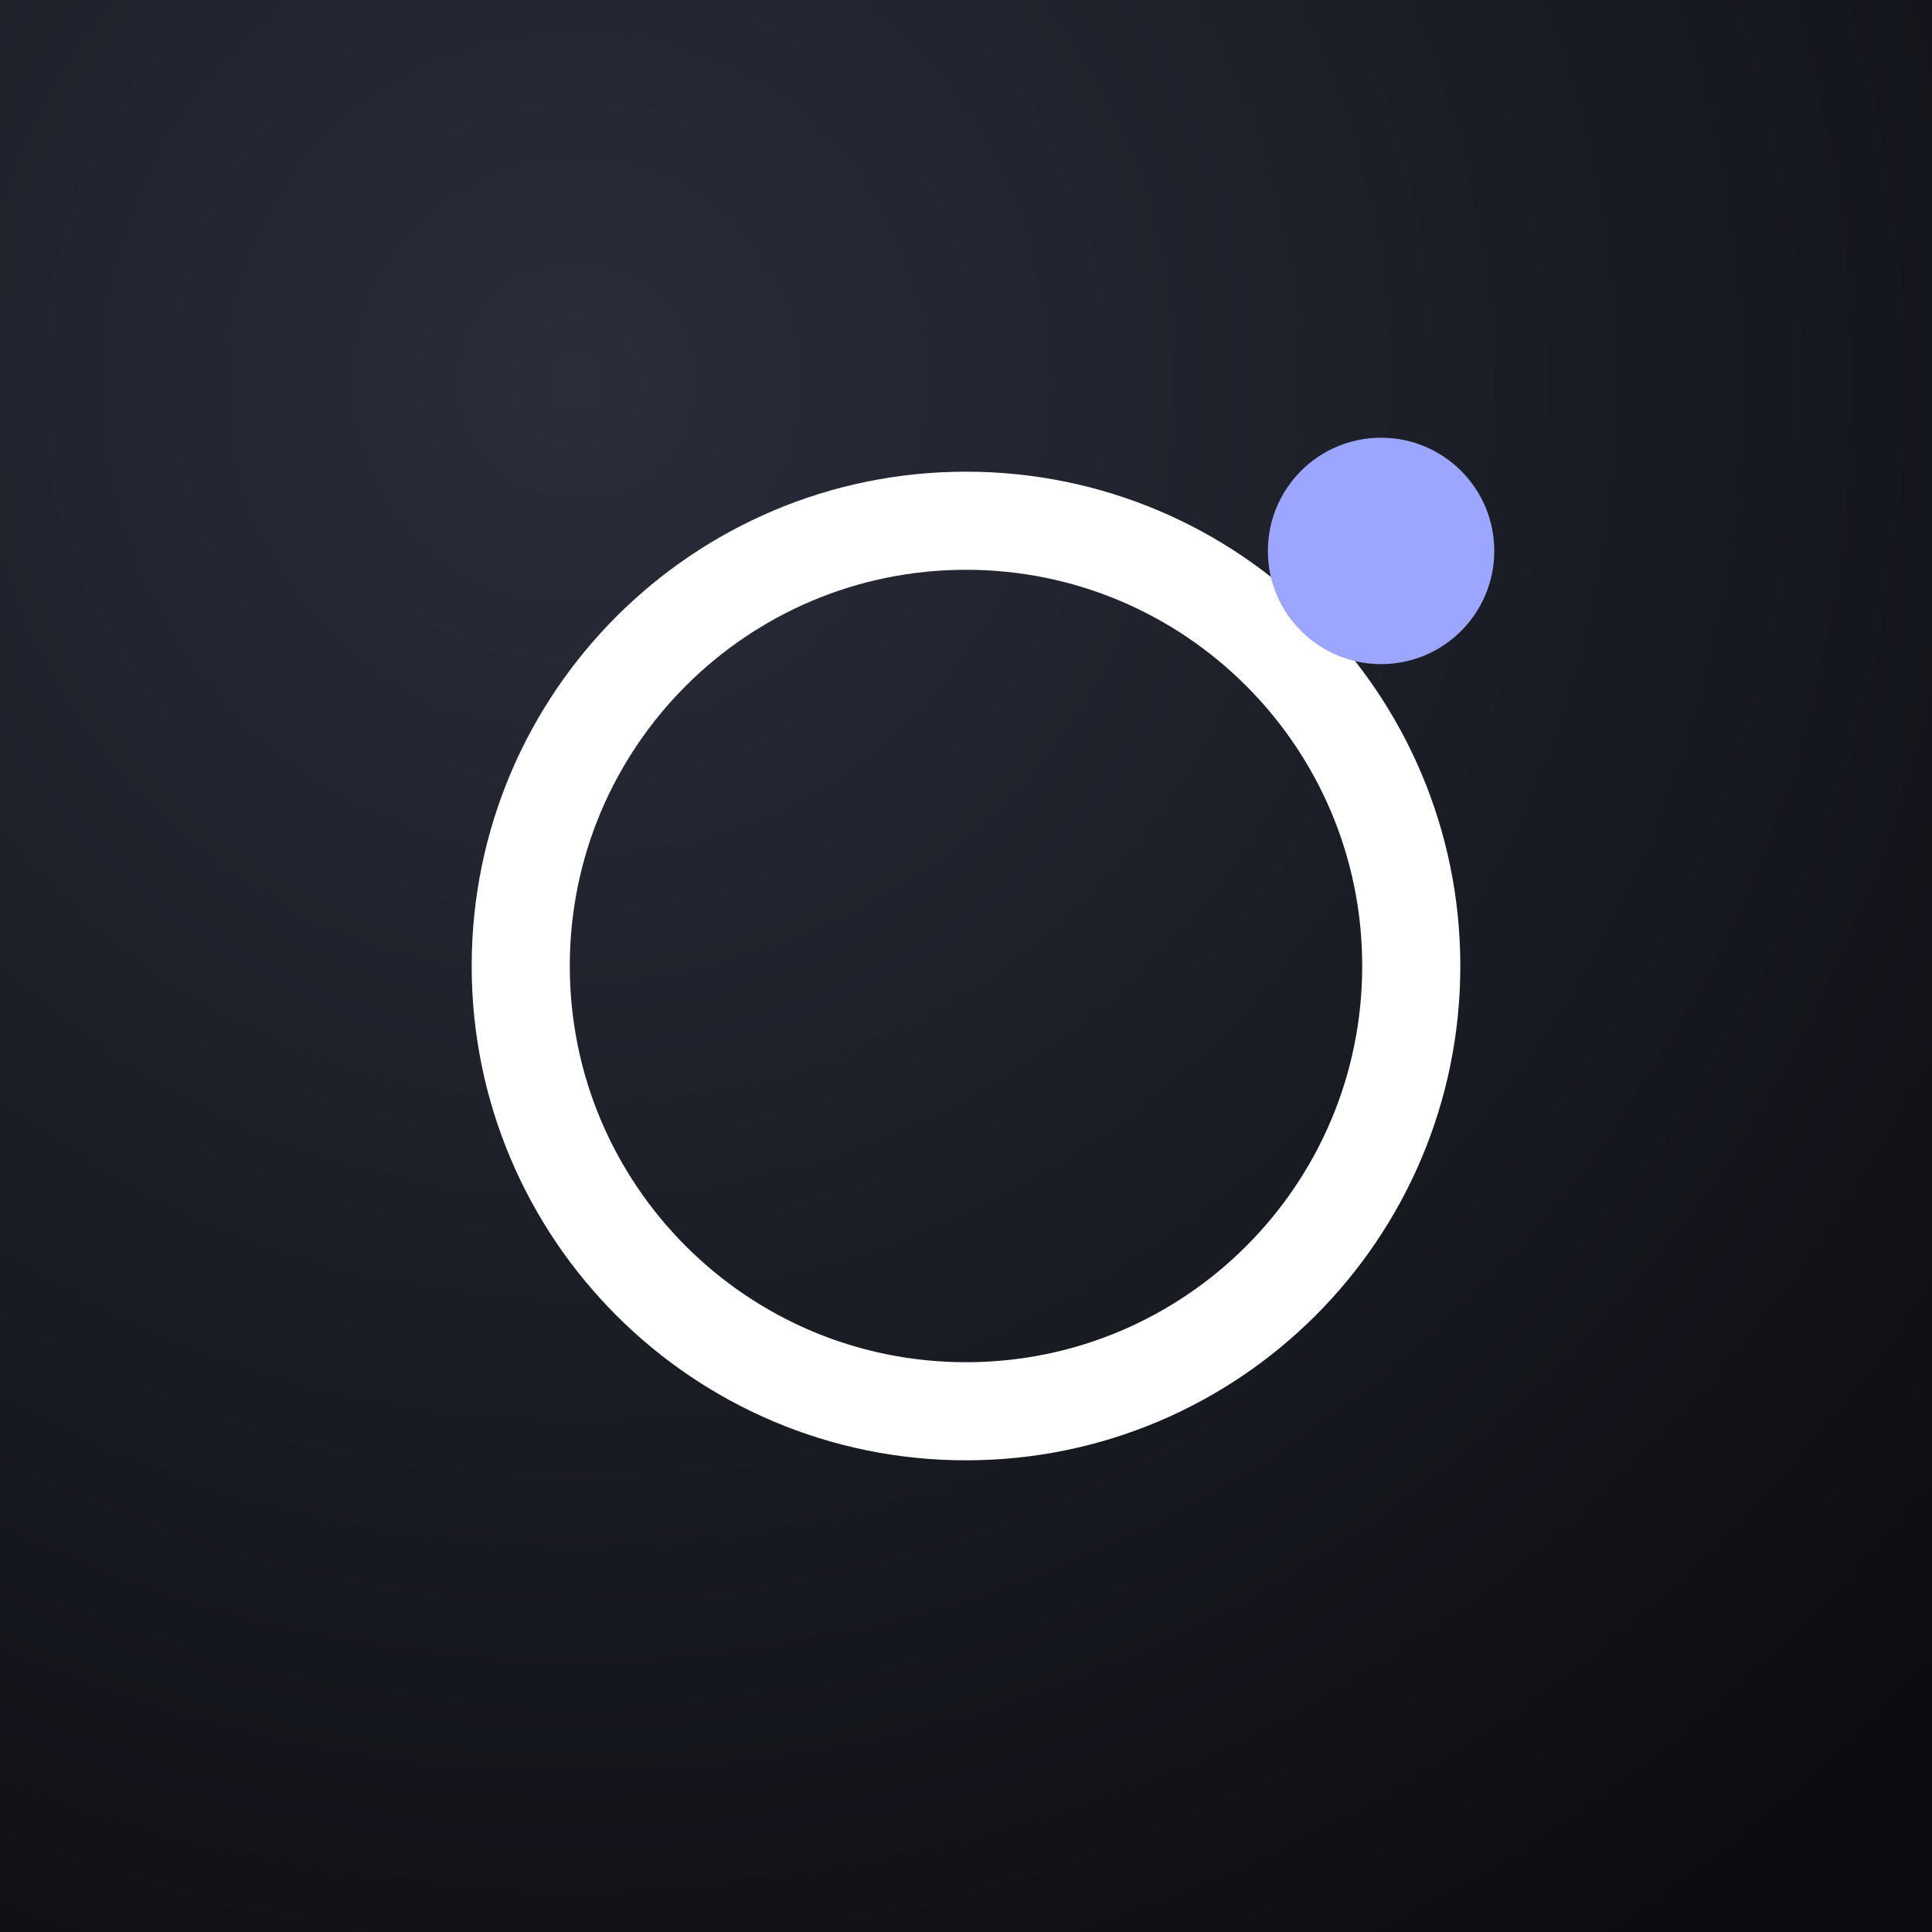
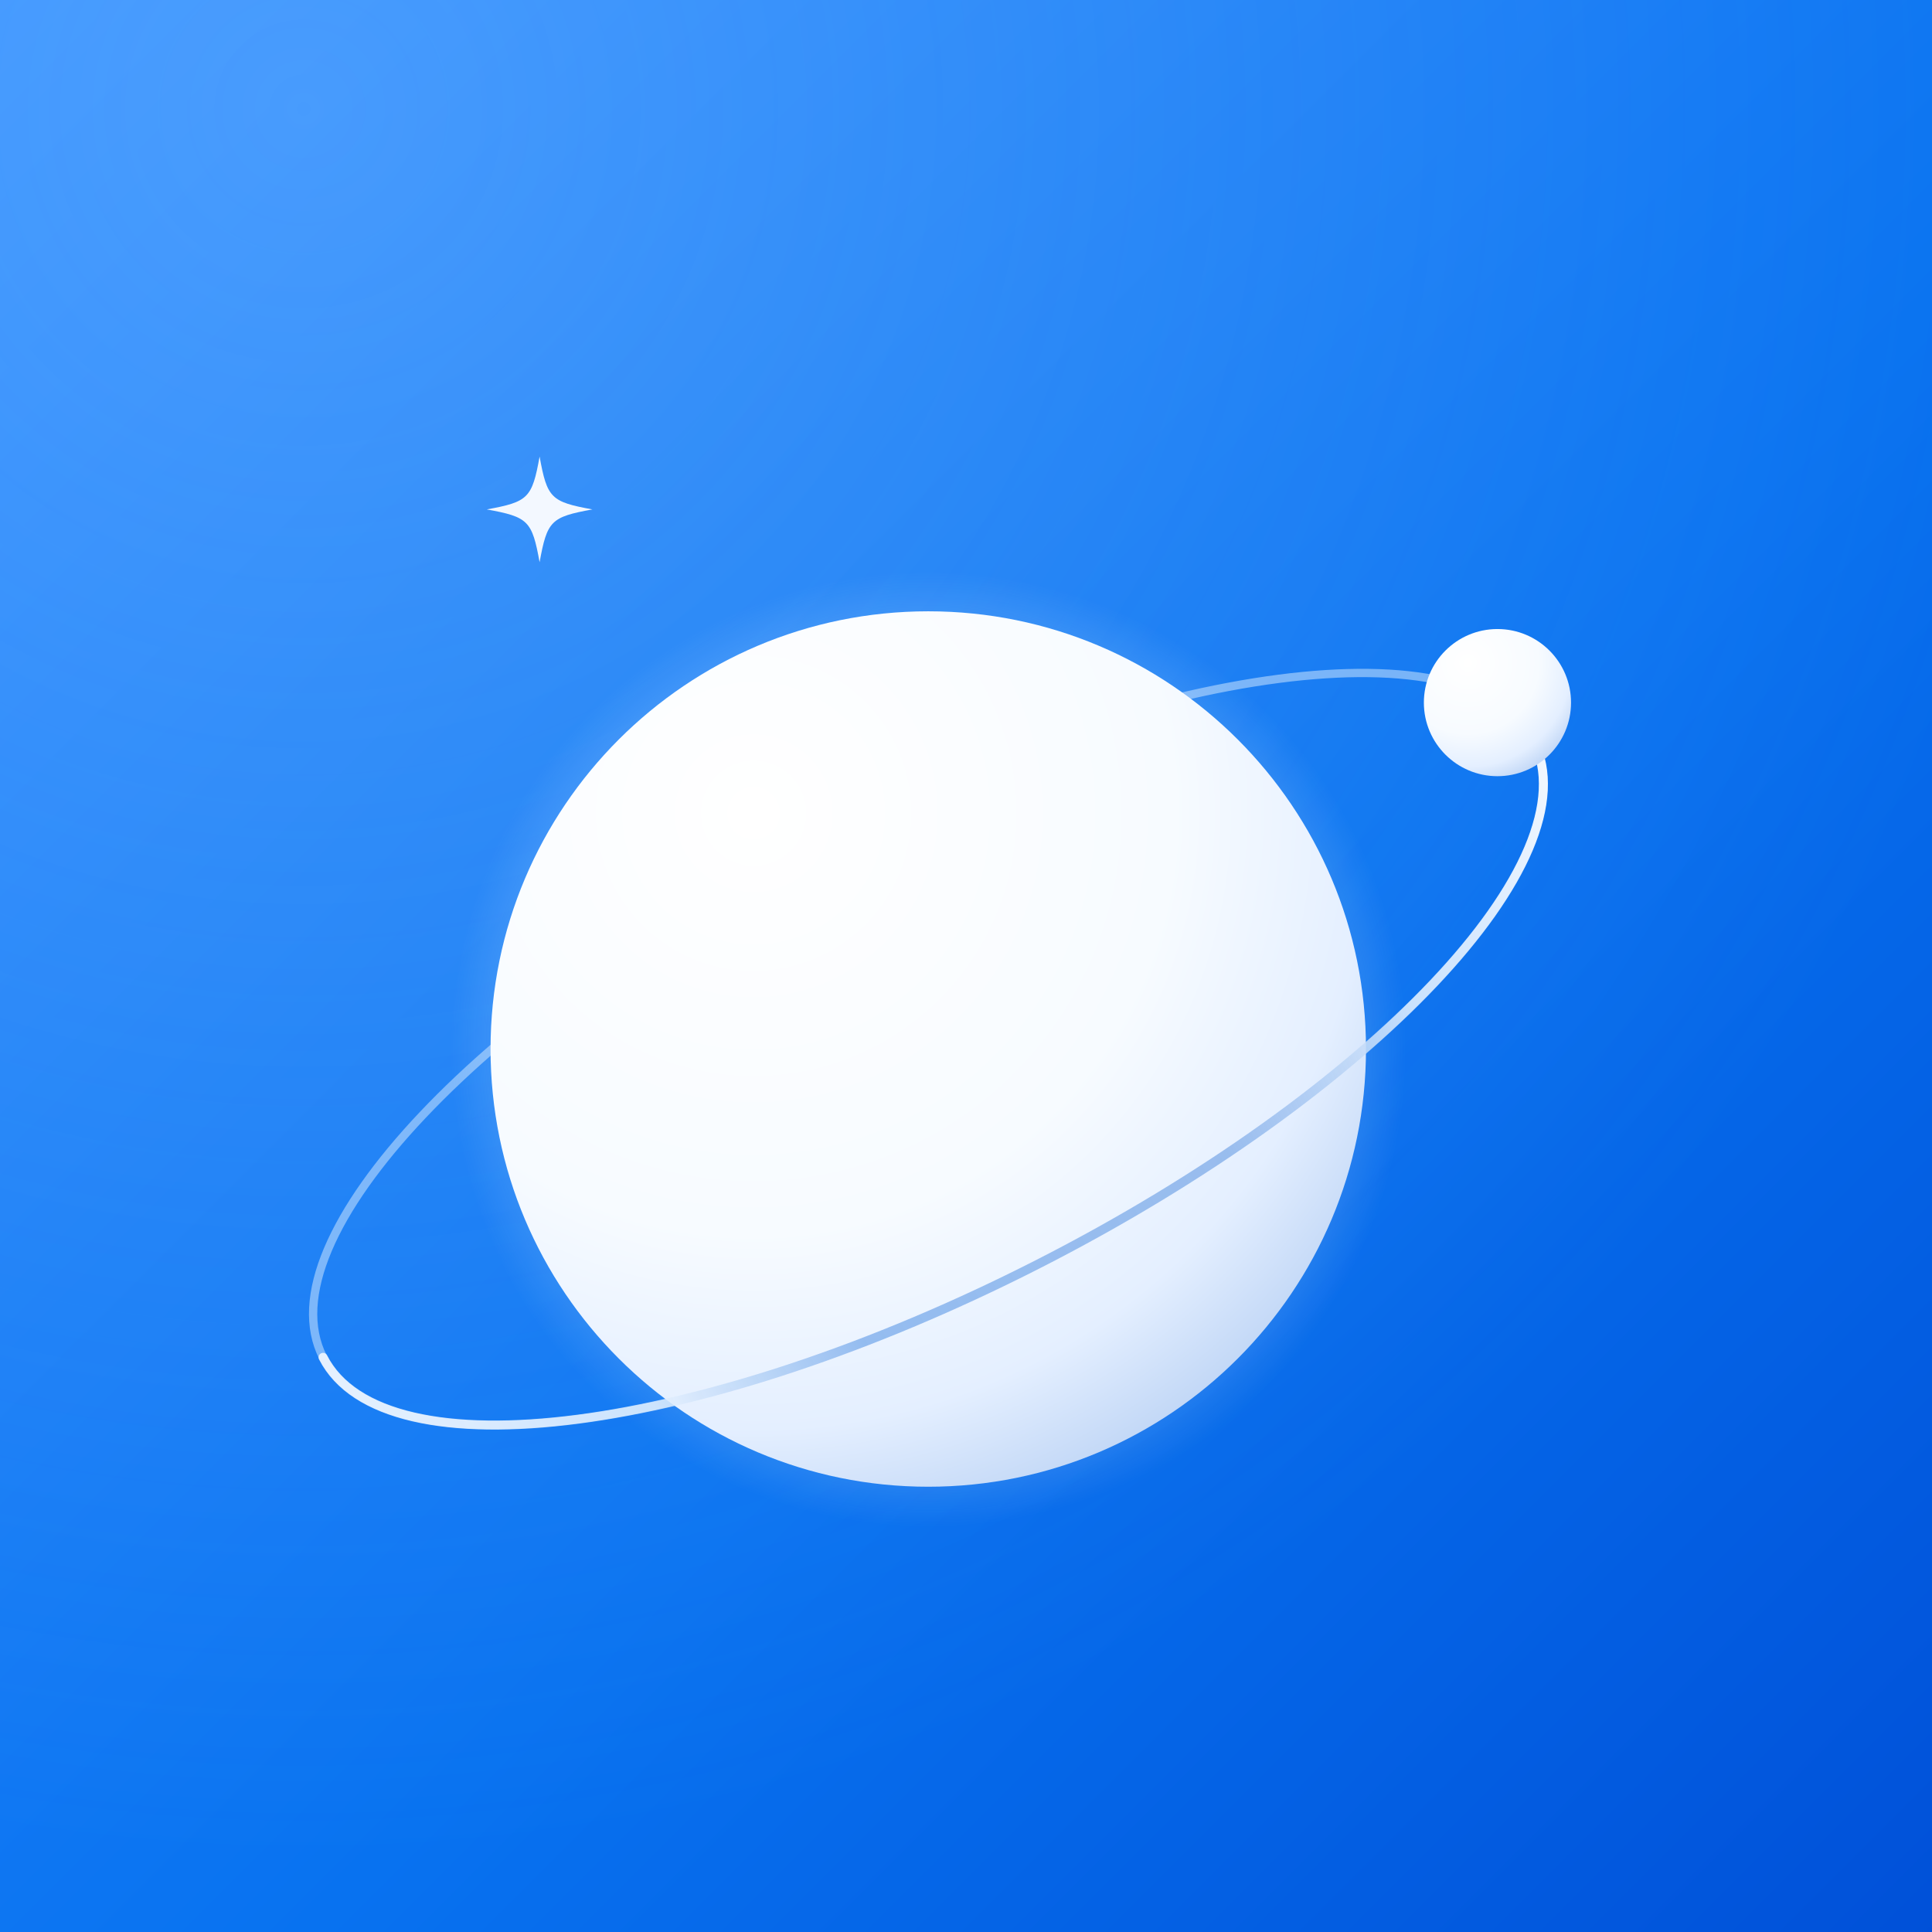
- <svg xmlns="http://www.w3.org/2000/svg" viewBox="0 0 512 512">
+ <svg xmlns="http://www.w3.org/2000/svg" viewBox="0 0 512 512" role="img" aria-labelledby="o1-title">
  <defs>
-     <radialGradient id="g" cx="0.3" cy="0.2" r="1">
-       <stop offset="0" stop-color="#2A2D3A" />
-       <stop offset="1" stop-color="#0B0C10" />
+     <linearGradient id="o1-bg" x1="0" y1="0" x2="1" y2="1">
+       <stop stop-color="#2D8CFF" />
+       <stop offset=".58" stop-color="#0872F0" />
+       <stop offset="1" stop-color="#0050D8" />
+     </linearGradient>
+     <radialGradient id="o1-light" cx=".16" cy=".06" r=".9">
+       <stop stop-color="#ACD8FF" stop-opacity=".25" />
+       <stop offset="1" stop-color="#ACD8FF" stop-opacity="0" />
    </radialGradient>
+     <radialGradient id="o1-pearl" cx=".3" cy=".23" r=".86">
+       <stop stop-color="#FFFFFF" />
+       <stop offset=".56" stop-color="#F7FBFF" />
+       <stop offset=".82" stop-color="#E4EFFF" />
+       <stop offset="1" stop-color="#BDD4F5" />
+     </radialGradient>
+     <radialGradient id="o1-air">
+       <stop offset=".84" stop-color="#D8EEFF" stop-opacity=".2" />
+       <stop offset="1" stop-color="#D8EEFF" stop-opacity="0" />
+     </radialGradient>
+     <linearGradient id="o1-thread" gradientUnits="userSpaceOnUse" x1="-180" y1="0" x2="180" y2="0">
+       <stop stop-color="#FFFFFF" stop-opacity=".8" />
+       <stop offset=".2" stop-color="#E7F3FF" stop-opacity=".75" />
+       <stop offset=".36" stop-color="#72A6EA" stop-opacity=".72" />
+       <stop offset=".66" stop-color="#6C9FE4" stop-opacity=".64" />
+       <stop offset=".83" stop-color="#DFEEFF" stop-opacity=".8" />
+       <stop offset="1" stop-color="#FFFFFF" stop-opacity=".9" />
+     </linearGradient>
  </defs>
-   <rect width="512" height="512" fill="url(#g)" />
-   <circle cx="256" cy="256" r="118" fill="none" stroke="#FFFFFF" stroke-width="26" />
-   <circle cx="366" cy="146" r="30" fill="#9DA6FF" />
+   <rect width="512" height="512" fill="url(#o1-bg)" />
+   <rect width="512" height="512" fill="url(#o1-light)" />
+   <ellipse cx="246" cy="278" rx="180" ry="64" transform="rotate(-27 246 278)" fill="none" stroke="#E3F2FF" stroke-opacity=".48" stroke-width="2.2" />
+   <circle cx="246" cy="278" r="127" fill="url(#o1-air)" />
+   <circle cx="246" cy="278" r="116" fill="url(#o1-pearl)" />
+   <path d="M-180 0A180 64 0 0 0 180 0" transform="translate(246 278) rotate(-27)" fill="none" stroke="url(#o1-thread)" stroke-width="2.4" stroke-linecap="round" />
+   <circle cx="396.84" cy="186.2" r="19.5" fill="url(#o1-pearl)" />
+   <path d="M143 121C145 132 146 133 157 135C146 137 145 138 143 149C141 138 140 137 129 135C140 133 141 132 143 121Z" fill="#FFFFFF" fill-opacity=".94" />
</svg>
